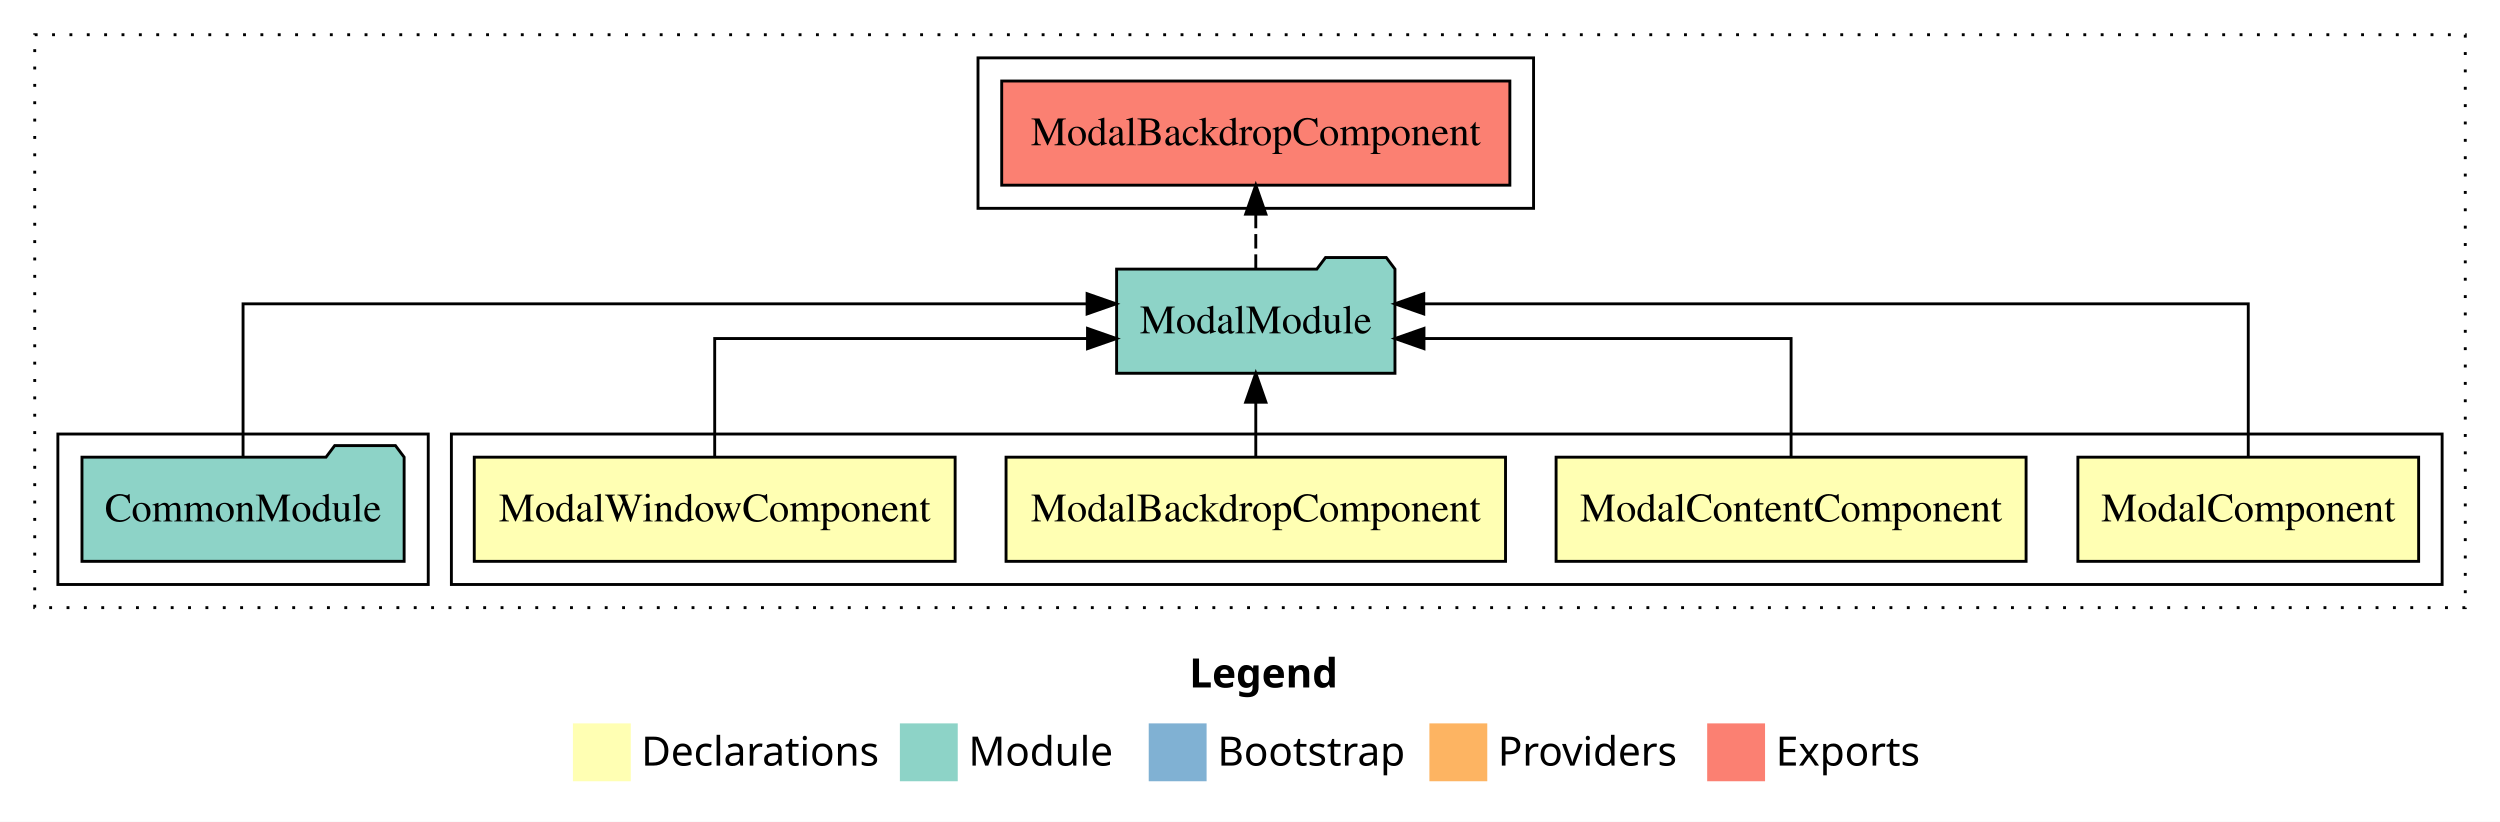
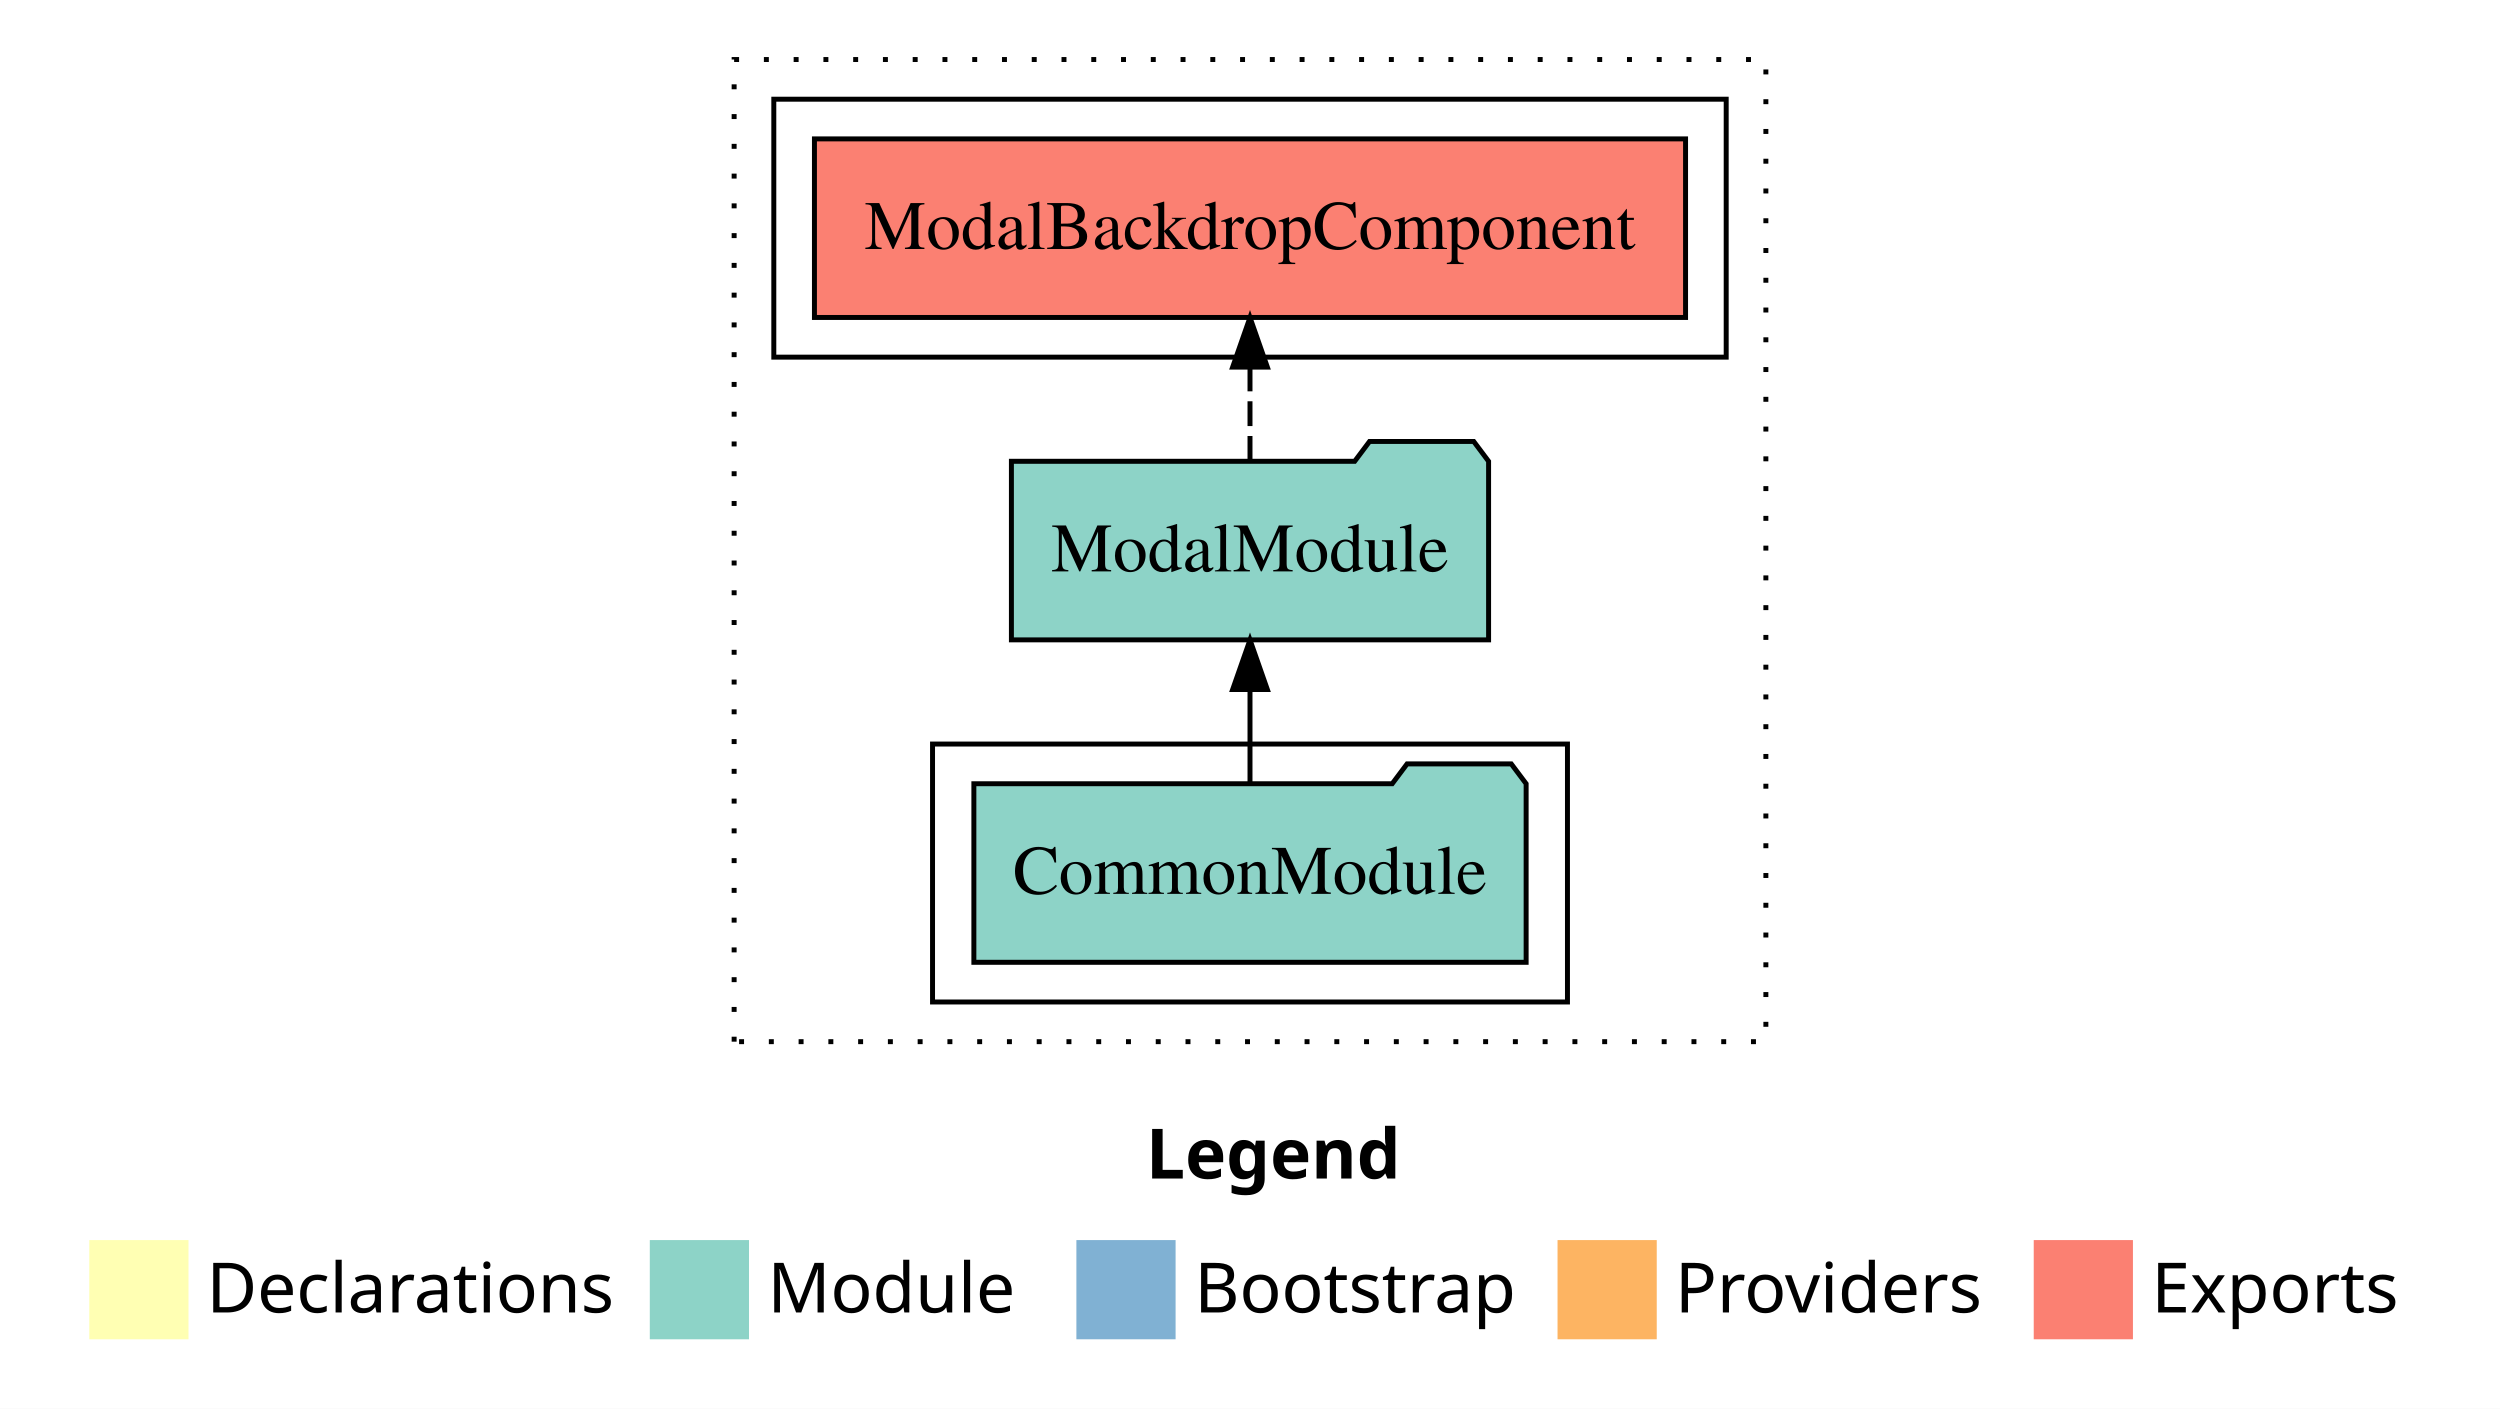
- <svg xmlns="http://www.w3.org/2000/svg" width="864pt" height="284pt" viewBox="0.00 0.00 864.00 284.00">
+ <svg xmlns="http://www.w3.org/2000/svg" width="504pt" height="284pt" viewBox="0.00 0.00 504.00 284.00">
  <g id="graph0" class="graph" transform="scale(1 1) rotate(0) translate(4 280)">
-     <polygon fill="#ffffff" stroke="transparent" points="-4,4 -4,-280 860,-280 860,4 -4,4" />
-     <text text-anchor="start" x="407.009" y="-42.4" font-family="sans-serif" font-weight="bold" font-size="14.00" fill="#000000">Legend</text>
-     <polygon fill="#ffffb3" stroke="transparent" points="194,-10 194,-30 214,-30 214,-10 194,-10" />
-     <text text-anchor="start" x="217.629" y="-15.4" font-family="sans-serif" font-size="14.00" fill="#000000">  Declarations</text>
-     <polygon fill="#8dd3c7" stroke="transparent" points="307,-10 307,-30 327,-30 327,-10 307,-10" />
-     <text text-anchor="start" x="330.725" y="-15.4" font-family="sans-serif" font-size="14.00" fill="#000000">  Module</text>
-     <polygon fill="#80b1d3" stroke="transparent" points="393,-10 393,-30 413,-30 413,-10 393,-10" />
-     <text text-anchor="start" x="416.781" y="-15.4" font-family="sans-serif" font-size="14.00" fill="#000000">  Bootstrap</text>
-     <polygon fill="#fdb462" stroke="transparent" points="490,-10 490,-30 510,-30 510,-10 490,-10" />
-     <text text-anchor="start" x="513.673" y="-15.4" font-family="sans-serif" font-size="14.00" fill="#000000">  Providers</text>
-     <polygon fill="#fb8072" stroke="transparent" points="586,-10 586,-30 606,-30 606,-10 586,-10" />
-     <text text-anchor="start" x="609.726" y="-15.4" font-family="sans-serif" font-size="14.00" fill="#000000">  Exports</text>
+     <polygon fill="#ffffff" stroke="transparent" points="-4,4 -4,-280 500,-280 500,4 -4,4" />
+     <text text-anchor="start" x="227.009" y="-42.4" font-family="sans-serif" font-weight="bold" font-size="14.00" fill="#000000">Legend</text>
+     <polygon fill="#ffffb3" stroke="transparent" points="14,-10 14,-30 34,-30 34,-10 14,-10" />
+     <text text-anchor="start" x="37.629" y="-15.4" font-family="sans-serif" font-size="14.00" fill="#000000">  Declarations</text>
+     <polygon fill="#8dd3c7" stroke="transparent" points="127,-10 127,-30 147,-30 147,-10 127,-10" />
+     <text text-anchor="start" x="150.725" y="-15.4" font-family="sans-serif" font-size="14.00" fill="#000000">  Module</text>
+     <polygon fill="#80b1d3" stroke="transparent" points="213,-10 213,-30 233,-30 233,-10 213,-10" />
+     <text text-anchor="start" x="236.781" y="-15.4" font-family="sans-serif" font-size="14.00" fill="#000000">  Bootstrap</text>
+     <polygon fill="#fdb462" stroke="transparent" points="310,-10 310,-30 330,-30 330,-10 310,-10" />
+     <text text-anchor="start" x="333.673" y="-15.4" font-family="sans-serif" font-size="14.00" fill="#000000">  Providers</text>
+     <polygon fill="#fb8072" stroke="transparent" points="406,-10 406,-30 426,-30 426,-10 406,-10" />
+     <text text-anchor="start" x="429.726" y="-15.4" font-family="sans-serif" font-size="14.00" fill="#000000">  Exports</text>
    <g id="clust1" class="cluster">
-       <polygon fill="none" stroke="#000000" stroke-dasharray="1,5" points="8,-70 8,-268 848,-268 848,-70 8,-70" />
+       <polygon fill="none" stroke="#000000" stroke-dasharray="1,5" points="144,-70 144,-268 352,-268 352,-70 144,-70" />
    </g>
-     <g id="clust2" class="cluster">
-       <polygon fill="none" stroke="#000000" points="152,-78 152,-130 840,-130 840,-78 152,-78" />
+     <g id="clust3" class="cluster">
+       <polygon fill="none" stroke="#000000" points="184,-78 184,-130 312,-130 312,-78 184,-78" />
    </g>
-     <g id="clust7" class="cluster">
-       <polygon fill="none" stroke="#000000" points="16,-78 16,-130 144,-130 144,-78 16,-78" />
-     </g>
-     <g id="clust8" class="cluster">
-       <polygon fill="none" stroke="#000000" points="334,-208 334,-260 526,-260 526,-208 334,-208" />
+     <g id="clust4" class="cluster">
+       <polygon fill="none" stroke="#000000" points="152,-208 152,-260 344,-260 344,-208 152,-208" />
    </g>
    <g id="node1" class="node">
-       <polygon fill="#ffffb3" stroke="#000000" points="831.882,-122 714.118,-122 714.118,-86 831.882,-86 831.882,-122" />
-       <text text-anchor="middle" x="773" y="-99.8" font-family="Times,serif" font-size="14.00" fill="#000000">ModalComponent</text>
+       <polygon fill="#8dd3c7" stroke="#000000" points="303.668,-122 300.668,-126 279.668,-126 276.668,-122 192.332,-122 192.332,-86 303.668,-86 303.668,-122" />
+       <text text-anchor="middle" x="248" y="-99.8" font-family="Times,serif" font-size="14.00" fill="#000000">CommonModule</text>
    </g>
-     <g id="node5" class="node">
-       <polygon fill="#8dd3c7" stroke="#000000" points="478.1,-187 475.1,-191 454.1,-191 451.1,-187 381.9,-187 381.9,-151 478.1,-151 478.1,-187" />
-       <text text-anchor="middle" x="430" y="-164.8" font-family="Times,serif" font-size="14.00" fill="#000000">ModalModule</text>
+     <g id="node2" class="node">
+       <polygon fill="#8dd3c7" stroke="#000000" points="296.1,-187 293.1,-191 272.1,-191 269.1,-187 199.9,-187 199.9,-151 296.1,-151 296.1,-187" />
+       <text text-anchor="middle" x="248" y="-164.8" font-family="Times,serif" font-size="14.00" fill="#000000">ModalModule</text>
    </g>
    <g id="edge1" class="edge">
-       <path fill="none" stroke="#000000" d="M773,-122.284C773,-143.321 773,-175 773,-175 773,-175 488.054,-175 488.054,-175" />
-       <polygon fill="#000000" stroke="#000000" points="488.054,-171.5 478.054,-175 488.054,-178.5 488.054,-171.5" />
+       <path fill="none" stroke="#000000" d="M248,-122.106C248,-122.106 248,-140.991 248,-140.991" />
+       <polygon fill="#000000" stroke="#000000" points="244.5,-140.991 248,-150.991 251.5,-140.991 244.5,-140.991" />
    </g>
-     <g id="node2" class="node">
-       <polygon fill="#ffffb3" stroke="#000000" points="696.215,-122 533.785,-122 533.785,-86 696.215,-86 696.215,-122" />
-       <text text-anchor="middle" x="615" y="-99.8" font-family="Times,serif" font-size="14.00" fill="#000000">ModalContentComponent</text>
+     <g id="node3" class="node">
+       <polygon fill="#fb8072" stroke="#000000" points="335.809,-252 160.191,-252 160.191,-216 335.809,-216 335.809,-252" />
+       <text text-anchor="middle" x="248" y="-229.8" font-family="Times,serif" font-size="14.00" fill="#000000">ModalBackdropComponent </text>
    </g>
    <g id="edge2" class="edge">
-       <path fill="none" stroke="#000000" d="M615,-122.022C615,-139.373 615,-163 615,-163 615,-163 488.124,-163 488.124,-163" />
-       <polygon fill="#000000" stroke="#000000" points="488.124,-159.5 478.124,-163 488.124,-166.5 488.124,-159.5" />
-     </g>
-     <g id="node3" class="node">
-       <polygon fill="#ffffb3" stroke="#000000" points="516.309,-122 343.691,-122 343.691,-86 516.309,-86 516.309,-122" />
-       <text text-anchor="middle" x="430" y="-99.8" font-family="Times,serif" font-size="14.00" fill="#000000">ModalBackdropComponent</text>
-     </g>
-     <g id="edge3" class="edge">
-       <path fill="none" stroke="#000000" d="M430,-122.106C430,-122.106 430,-140.991 430,-140.991" />
-       <polygon fill="#000000" stroke="#000000" points="426.5,-140.991 430,-150.991 433.5,-140.991 426.5,-140.991" />
-     </g>
-     <g id="node4" class="node">
-       <polygon fill="#ffffb3" stroke="#000000" points="326.094,-122 159.906,-122 159.906,-86 326.094,-86 326.094,-122" />
-       <text text-anchor="middle" x="243" y="-99.8" font-family="Times,serif" font-size="14.00" fill="#000000">ModalWindowComponent</text>
-     </g>
-     <g id="edge4" class="edge">
-       <path fill="none" stroke="#000000" d="M243,-122.022C243,-139.373 243,-163 243,-163 243,-163 371.843,-163 371.843,-163" />
-       <polygon fill="#000000" stroke="#000000" points="371.843,-166.5 381.843,-163 371.843,-159.5 371.843,-166.5" />
-     </g>
-     <g id="node7" class="node">
-       <polygon fill="#fb8072" stroke="#000000" points="517.809,-252 342.191,-252 342.191,-216 517.809,-216 517.809,-252" />
-       <text text-anchor="middle" x="430" y="-229.8" font-family="Times,serif" font-size="14.00" fill="#000000">ModalBackdropComponent </text>
-     </g>
-     <g id="edge6" class="edge">
-       <path fill="none" stroke="#000000" stroke-dasharray="5,2" d="M430,-187.106C430,-187.106 430,-205.991 430,-205.991" />
-       <polygon fill="#000000" stroke="#000000" points="426.5,-205.991 430,-215.991 433.5,-205.991 426.5,-205.991" />
-     </g>
-     <g id="node6" class="node">
-       <polygon fill="#8dd3c7" stroke="#000000" points="135.668,-122 132.668,-126 111.668,-126 108.668,-122 24.332,-122 24.332,-86 135.668,-86 135.668,-122" />
-       <text text-anchor="middle" x="80" y="-99.8" font-family="Times,serif" font-size="14.00" fill="#000000">CommonModule</text>
-     </g>
-     <g id="edge5" class="edge">
-       <path fill="none" stroke="#000000" d="M80,-122.284C80,-143.321 80,-175 80,-175 80,-175 371.702,-175 371.702,-175" />
-       <polygon fill="#000000" stroke="#000000" points="371.702,-178.5 381.702,-175 371.701,-171.5 371.702,-178.5" />
+       <path fill="none" stroke="#000000" stroke-dasharray="5,2" d="M248,-187.106C248,-187.106 248,-205.991 248,-205.991" />
+       <polygon fill="#000000" stroke="#000000" points="244.5,-205.991 248,-215.991 251.5,-205.991 244.5,-205.991" />
    </g>
  </g>
</svg>
